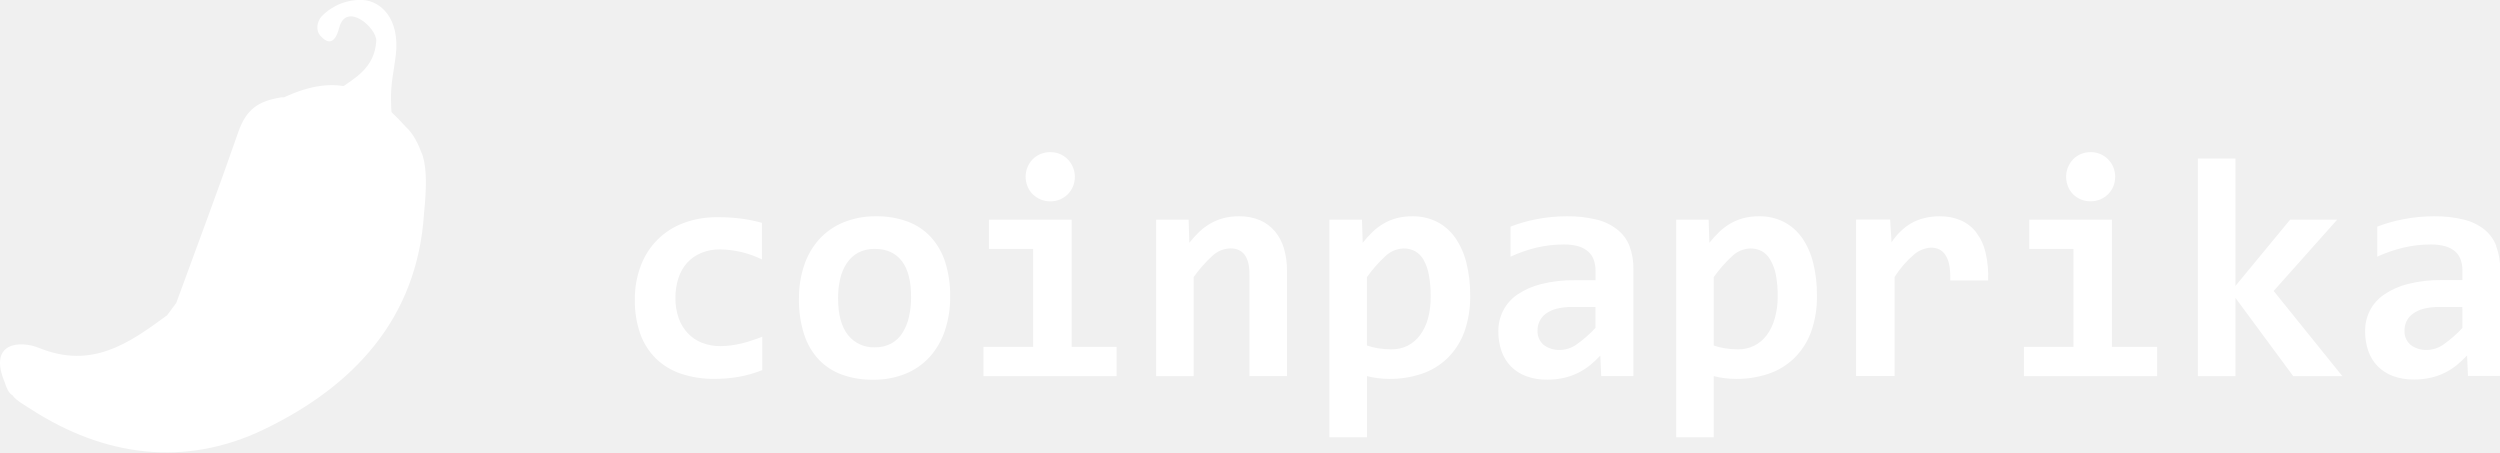
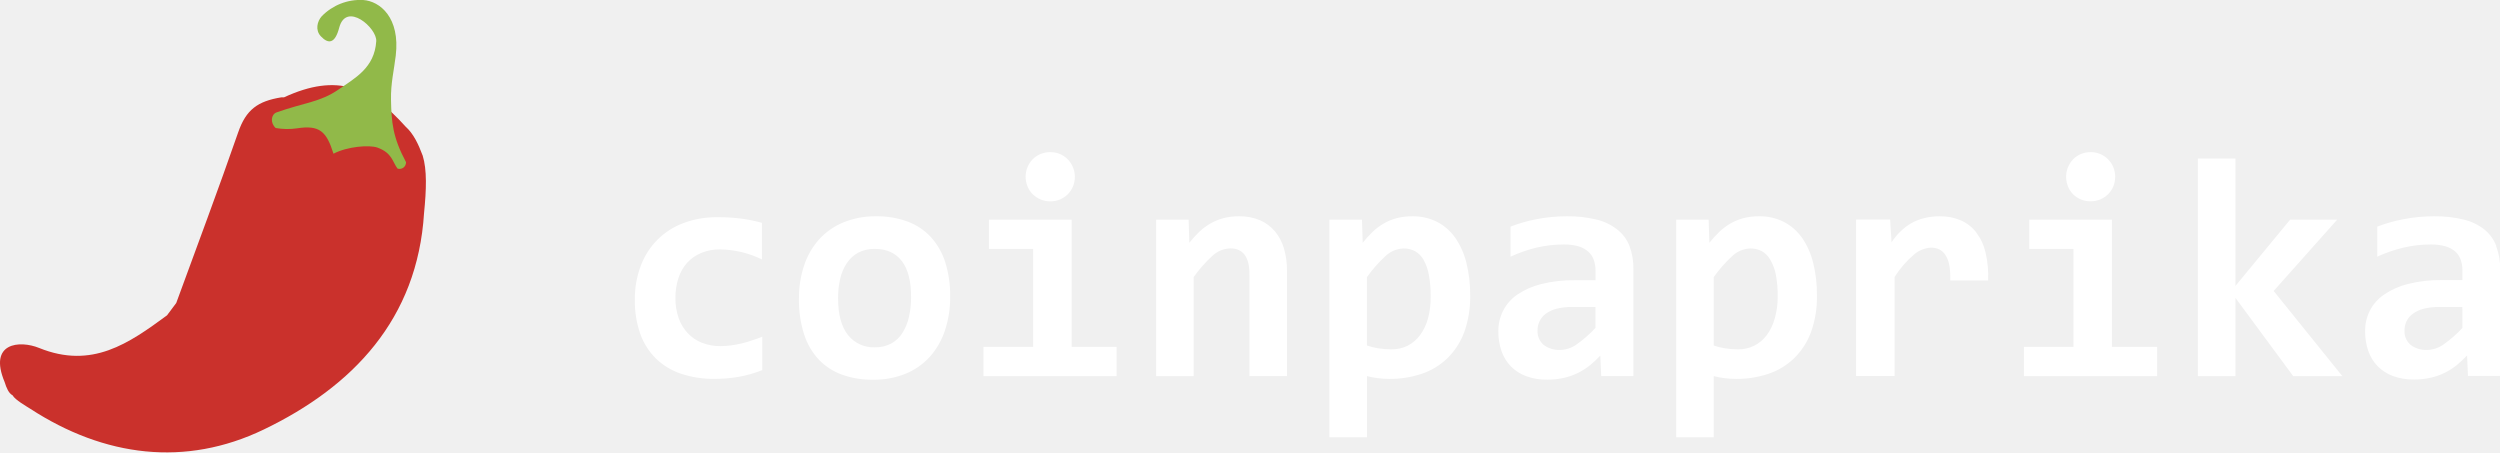
<svg xmlns="http://www.w3.org/2000/svg" viewBox="0 0 706.7 127.9">
  <defs>
-     <style>.cls-1{isolation:isolate;}.cls-2{fill:#FFF;}.cls-2,.cls-3,.cls-4{fill-rule:evenodd;}.cls-3{fill:#ffffff;}.cls-4{fill:#ffffff;}</style>
+     <style>.cls-1{isolation:isolate;}.cls-2{fill:#FFF;}.cls-2,.cls-3,.cls-4{fill-rule:evenodd;}.cls-3{fill:#ca312c;}.cls-4{fill:#91b949;}</style>
  </defs>
  <g id="Layer_2" data-name="Layer 2">
    <g id="coinpaprika_copy_16" data-name="coinpaprika copy 16" class="cls-1">
      <path class="cls-2" d="M209.68,97.07a27.91,27.91,0,0,1-3.09.57,23.55,23.55,0,0,1-2.94.2,14.06,14.06,0,0,1-5.22-.94,11.09,11.09,0,0,1-4-2.7,12,12,0,0,1-2.59-4.29,16.63,16.63,0,0,1-.91-5.7,17.48,17.48,0,0,1,.85-5.59,12,12,0,0,1,2.45-4.33,11.23,11.23,0,0,1,4-2.79,13.32,13.32,0,0,1,5.3-1,28,28,0,0,1,11.85,2.83V63A42.52,42.52,0,0,0,210,61.86a48.93,48.93,0,0,0-7.25-.46,26.45,26.45,0,0,0-9.56,1.66,20.43,20.43,0,0,0-12.05,12.06,26.24,26.24,0,0,0-1.68,9.62A27.81,27.81,0,0,0,181,94.4a18.7,18.7,0,0,0,4.46,7,18.89,18.89,0,0,0,7.09,4.26,28.94,28.94,0,0,0,9.45,1.44,39.76,39.76,0,0,0,7-.61,33.63,33.63,0,0,0,6.48-1.87V95.18a29.27,29.27,0,0,1-2.8,1C211.73,96.55,210.71,96.83,209.68,97.07Zm53.38-30.14a17.15,17.15,0,0,0-6.57-4.33,25,25,0,0,0-8.83-1.46,23.6,23.6,0,0,0-9.14,1.68,19.17,19.17,0,0,0-6.86,4.72,20.84,20.84,0,0,0-4.31,7.36,28.94,28.94,0,0,0-1.5,9.57,31.37,31.37,0,0,0,1.44,10,18.85,18.85,0,0,0,4.13,7.14,17.14,17.14,0,0,0,6.57,4.29,25.18,25.18,0,0,0,8.8,1.44,23.68,23.68,0,0,0,9.22-1.7,18.92,18.92,0,0,0,6.84-4.79,21,21,0,0,0,4.26-7.42,29.32,29.32,0,0,0,1.48-9.56,31.12,31.12,0,0,0-1.41-9.81A19,19,0,0,0,263.06,66.93Zm-6.13,22.72a14.3,14.3,0,0,1-1.83,4.46,8.52,8.52,0,0,1-3.18,3,9.38,9.38,0,0,1-4.61,1.07,9.23,9.23,0,0,1-7.62-3.5q-2.79-3.51-2.78-10.43a24,24,0,0,1,.58-5.4,13.51,13.51,0,0,1,1.85-4.41,9.21,9.21,0,0,1,3.22-3,9.72,9.72,0,0,1,4.75-1.08q5,0,7.64,3.46t2.59,10.34A24.19,24.19,0,0,1,256.93,89.65Zm35-34.75a7.25,7.25,0,0,0,2.22,1.48,7.09,7.09,0,0,0,2.77.54,6.91,6.91,0,0,0,2.74-.54,7.28,7.28,0,0,0,2.2-1.48,6.69,6.69,0,0,0,1.45-2.2,7.14,7.14,0,0,0,0-5.4A6.8,6.8,0,0,0,296.89,43a7.09,7.09,0,0,0-2.77.54,6.8,6.8,0,0,0-2.22,1.5,6.88,6.88,0,0,0-1.45,2.22,7.14,7.14,0,0,0,0,5.4A6.69,6.69,0,0,0,291.9,54.9Zm11,7.2H279.56v8.27h12.49V98.05H278v8.27h37.65V98.05H302.94Zm57.45,3.29a11.43,11.43,0,0,0-4.22-3.14,14.58,14.58,0,0,0-5.92-1.11,17,17,0,0,0-4.4.53,14.46,14.46,0,0,0-3.65,1.5A16.62,16.62,0,0,0,339,65.54a31.16,31.16,0,0,0-2.8,3.09L336,62.1h-9.19v44.22h10.62v-28a37.44,37.44,0,0,1,5.2-5.92,7.72,7.72,0,0,1,5.16-2.18q5.4,0,5.4,7.27v28.81h10.62V76.64a22.19,22.19,0,0,0-.85-6.38A13.3,13.3,0,0,0,360.39,65.39Zm50.95,1.78a14.09,14.09,0,0,0-5.11-4.46,15.1,15.1,0,0,0-7-1.57,16.93,16.93,0,0,0-4.39.53,14.38,14.38,0,0,0-3.66,1.5,16.25,16.25,0,0,0-3.15,2.37,30,30,0,0,0-2.81,3.09L385,62.1H375.8v61.5h10.62V106.32a22.76,22.76,0,0,0,3,.57,24.43,24.43,0,0,0,3.31.22,28,28,0,0,0,9.09-1.42,19.21,19.21,0,0,0,7.25-4.35A20.08,20.08,0,0,0,413.87,94a29.26,29.26,0,0,0,1.72-10.53,36.46,36.46,0,0,0-1.09-9.25A21.43,21.43,0,0,0,411.34,67.17Zm-7.68,22.9a14,14,0,0,1-2.24,4.68,10.23,10.23,0,0,1-3.53,3,10.12,10.12,0,0,1-4.59,1,23.36,23.36,0,0,1-3.76-.3,16.78,16.78,0,0,1-3.12-.79V78.34a37.44,37.44,0,0,1,5.2-5.92,7.74,7.74,0,0,1,5.16-2.18A6.68,6.68,0,0,1,400,71a6.27,6.27,0,0,1,2.4,2.42,13.74,13.74,0,0,1,1.5,4.22,31.63,31.63,0,0,1,.52,6.22A22.83,22.83,0,0,1,403.66,90.07Zm53.52-25.18a15.08,15.08,0,0,0-5.81-2.81,33.46,33.46,0,0,0-8.45-.94,44.27,44.27,0,0,0-8.64.83A42.33,42.33,0,0,0,427,64.06v8.49A40.13,40.13,0,0,1,434.33,70a33.93,33.93,0,0,1,7.72-.89,14.65,14.65,0,0,1,4.18.52A7.53,7.53,0,0,1,449,71.15a5.67,5.67,0,0,1,1.54,2.33,9.28,9.28,0,0,1,.48,3.07v2.66h-5.79a37.1,37.1,0,0,0-9.56,1.09,21.16,21.16,0,0,0-6.79,3,12.32,12.32,0,0,0-4,4.57,12.7,12.7,0,0,0-1.33,5.79,16.73,16.73,0,0,0,.89,5.57,11.72,11.72,0,0,0,2.63,4.31,11.92,11.92,0,0,0,4.31,2.78,16.38,16.38,0,0,0,6,1,20.51,20.51,0,0,0,4.72-.51,17.67,17.67,0,0,0,4-1.41,18.68,18.68,0,0,0,3.36-2.15,32.24,32.24,0,0,0,2.91-2.72l.26,5.78h9.1V76.12a17.94,17.94,0,0,0-1.09-6.55A11,11,0,0,0,457.18,64.89ZM451,92.7a33.86,33.86,0,0,1-5.27,4.62,8.29,8.29,0,0,1-4.61,1.6,7.3,7.3,0,0,1-4.74-1.41,5,5,0,0,1-1.75-4.11,6,6,0,0,1,.55-2.55,5.59,5.59,0,0,1,1.71-2.11,8.92,8.92,0,0,1,3-1.44,17.16,17.16,0,0,1,4.57-.52H451Zm58.35-25.53a14.2,14.2,0,0,0-5.12-4.46,15.05,15.05,0,0,0-7-1.57,17,17,0,0,0-4.4.53,14.46,14.46,0,0,0-3.65,1.5,16,16,0,0,0-3.16,2.37,31.23,31.23,0,0,0-2.81,3.09L483,62.1h-9.18v61.5h10.62V106.32a22.91,22.91,0,0,0,3,.57,24.43,24.43,0,0,0,3.31.22,27.94,27.94,0,0,0,9.09-1.42,19.14,19.14,0,0,0,7.25-4.35A20.08,20.08,0,0,0,511.89,94a29,29,0,0,0,1.72-10.53,36.48,36.48,0,0,0-1.08-9.25A21.63,21.63,0,0,0,509.37,67.17Zm-7.69,22.9a13.76,13.76,0,0,1-2.24,4.68,9.86,9.86,0,0,1-8.12,4,23.45,23.45,0,0,1-3.76-.3,16.86,16.86,0,0,1-3.11-.79V78.34a37.44,37.44,0,0,1,5.2-5.92,7.72,7.72,0,0,1,5.16-2.18,6.68,6.68,0,0,1,3.24.76,6.31,6.31,0,0,1,2.39,2.42A13.47,13.47,0,0,1,502,77.64a31.63,31.63,0,0,1,.52,6.22A22.44,22.44,0,0,1,501.68,90.07Zm57-24.36a11.22,11.22,0,0,0-4.35-3.41,14.47,14.47,0,0,0-5.94-1.16,18.07,18.07,0,0,0-4.49.53,13.94,13.94,0,0,0-3.72,1.5,15.05,15.05,0,0,0-3,2.33,17,17,0,0,0-2.46,3l-.4-6.44h-9.62v44.22h10.89v-28A27.82,27.82,0,0,1,541,72,8,8,0,0,1,545.87,70a5.28,5.28,0,0,1,2.39.53A4.46,4.46,0,0,1,550,72.2a8.12,8.12,0,0,1,1.05,2.87,20.63,20.63,0,0,1,.24,4.22H562a29.13,29.13,0,0,0-.72-7.9A14.85,14.85,0,0,0,558.64,65.71ZM597,62.1H573.64v8.27h12.49V98.05h-14v8.27h37.65V98.05H597Zm-11-7.2a6.94,6.94,0,0,0,5,2,6.87,6.87,0,0,0,2.74-.54,7.16,7.16,0,0,0,2.2-1.48,6.88,6.88,0,0,0,1.46-2.2,7.27,7.27,0,0,0,0-5.4,7.08,7.08,0,0,0-1.46-2.22,6.72,6.72,0,0,0-2.2-1.5A6.87,6.87,0,0,0,591,43a7.12,7.12,0,0,0-2.77.54,6.66,6.66,0,0,0-2.21,1.5,7.16,7.16,0,0,0-1.46,7.62A6.72,6.72,0,0,0,586,54.9Zm74.67,7.2H647.37L631.92,80.82v-36H621.3v61.5h10.62V84.21l16.32,22.11h13.89L642.72,82.25Zm45,7.47a11,11,0,0,0-3.37-4.68,15.15,15.15,0,0,0-5.81-2.81,33.46,33.46,0,0,0-8.45-.94,44.09,44.09,0,0,0-8.63.83A42.2,42.2,0,0,0,672,64.06v8.49A40.13,40.13,0,0,1,679.39,70a33.93,33.93,0,0,1,7.72-.89,14.65,14.65,0,0,1,4.18.52,7.45,7.45,0,0,1,2.77,1.48,5.57,5.57,0,0,1,1.54,2.33,9.28,9.28,0,0,1,.48,3.07v2.66h-5.79a37,37,0,0,0-9.55,1.09,21,21,0,0,0-6.79,3,12.27,12.27,0,0,0-4.05,4.57,12.7,12.7,0,0,0-1.33,5.79,16.73,16.73,0,0,0,.89,5.57,11.72,11.72,0,0,0,2.63,4.31,12,12,0,0,0,4.31,2.78,16.38,16.38,0,0,0,6,1,20.51,20.51,0,0,0,4.72-.51,17.5,17.5,0,0,0,4-1.41,18.68,18.68,0,0,0,3.36-2.15,32.24,32.24,0,0,0,2.91-2.72l.26,5.78h9.1V76.12A17.94,17.94,0,0,0,705.61,69.57ZM696.08,92.7a33.86,33.86,0,0,1-5.27,4.62,8.29,8.29,0,0,1-4.61,1.6,7.35,7.35,0,0,1-4.75-1.41,5,5,0,0,1-1.74-4.11,6,6,0,0,1,.55-2.55A5.53,5.53,0,0,1,682,88.74a8.77,8.77,0,0,1,3-1.44,17.16,17.16,0,0,1,4.57-.52h6.49Z" />
    </g>
    <g id="Shape_6_copy_22" data-name="Shape 6 copy 22" class="cls-1">
      <g id="Shape_6_copy_22-2" data-name="Shape 6 copy 22">
        <path class="cls-3" d="M119.49,44c-1.27-3.41-2.66-6.25-4.82-8.19-10-11.13-19.18-15.33-34.4-8.29l-.77,0c-6.61,1.08-9.94,3.44-12.17,9.89C61.71,53.61,55.68,69.6,49.82,85.65h0l-2.61,3.49C36.43,97.06,26,104.42,11.06,98.36,5.57,96.13-3.37,96.81,1.31,108c.52,1.67,1.14,3.16,2.25,3.75.69,1.3,4.08,3.2,4.95,3.77,21,13.67,43.92,16.55,66.06,5.89C99.73,109.31,118,90.2,119.87,60.24,120.54,53.59,120.72,48,119.49,44Z" />
      </g>
    </g>
    <g id="Shape_7_copy_22" data-name="Shape 7 copy 22" class="cls-1">
      <g id="Shape_7_copy_22-2" data-name="Shape 7 copy 22">
        <path class="cls-4" d="M110.53,28.22c-.1-4.61.86-8.45,1.34-12.48C113.15,5,107.43.32,102.65,0a15.24,15.24,0,0,0-11.71,4.6c-1.27,1.41-1.89,3.92-.25,5.65,2.09,2.23,4,2.19,5.2-2.44,2-7.49,10.7.11,10.47,3.82-.48,7.57-6,10.44-10.74,13.72C90.52,28.87,86,29,78.21,31.76c-1.61.57-1.89,3-.27,4.43a19.13,19.13,0,0,0,6,.09c6.38-1,8.36.85,10.33,7.17,3.92-2.06,10.15-2.54,12.42-1.73,4.22,1.52,4.26,4.11,5.69,5.94a1.83,1.83,0,0,0,2.39-1.83C111,38.79,110.66,34.56,110.53,28.22Z" />
      </g>
    </g>
  </g>
</svg>
